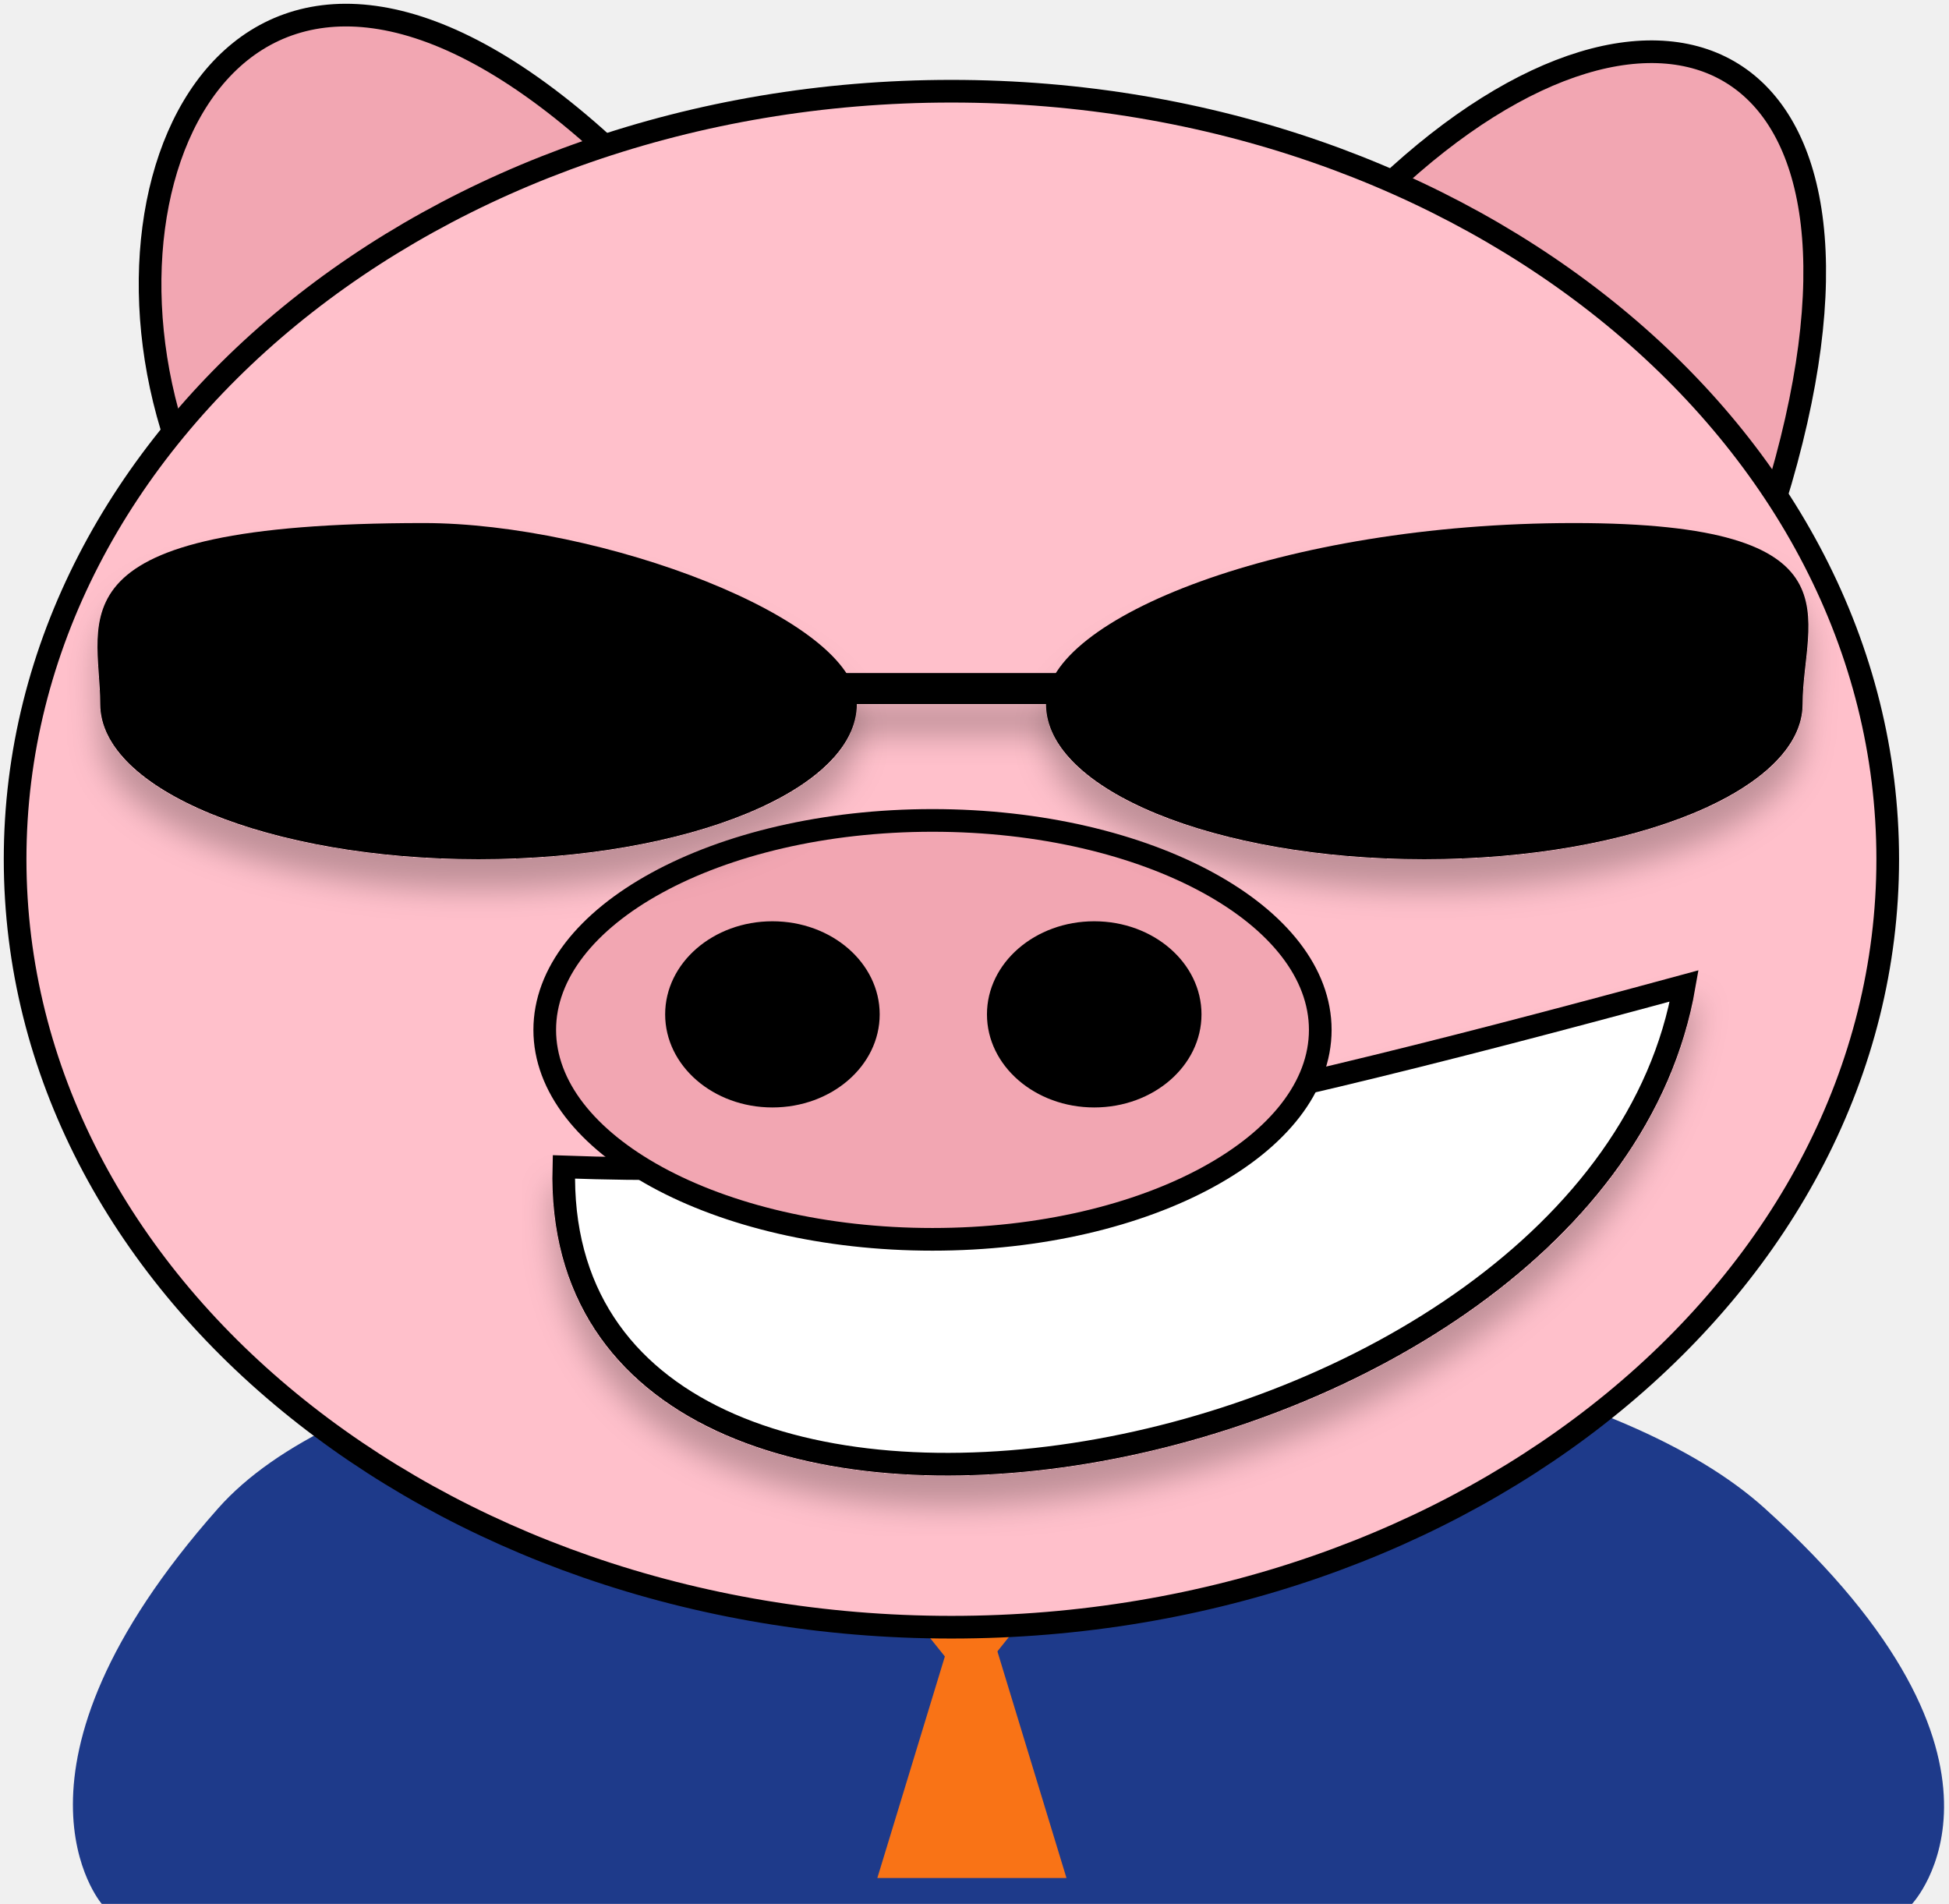
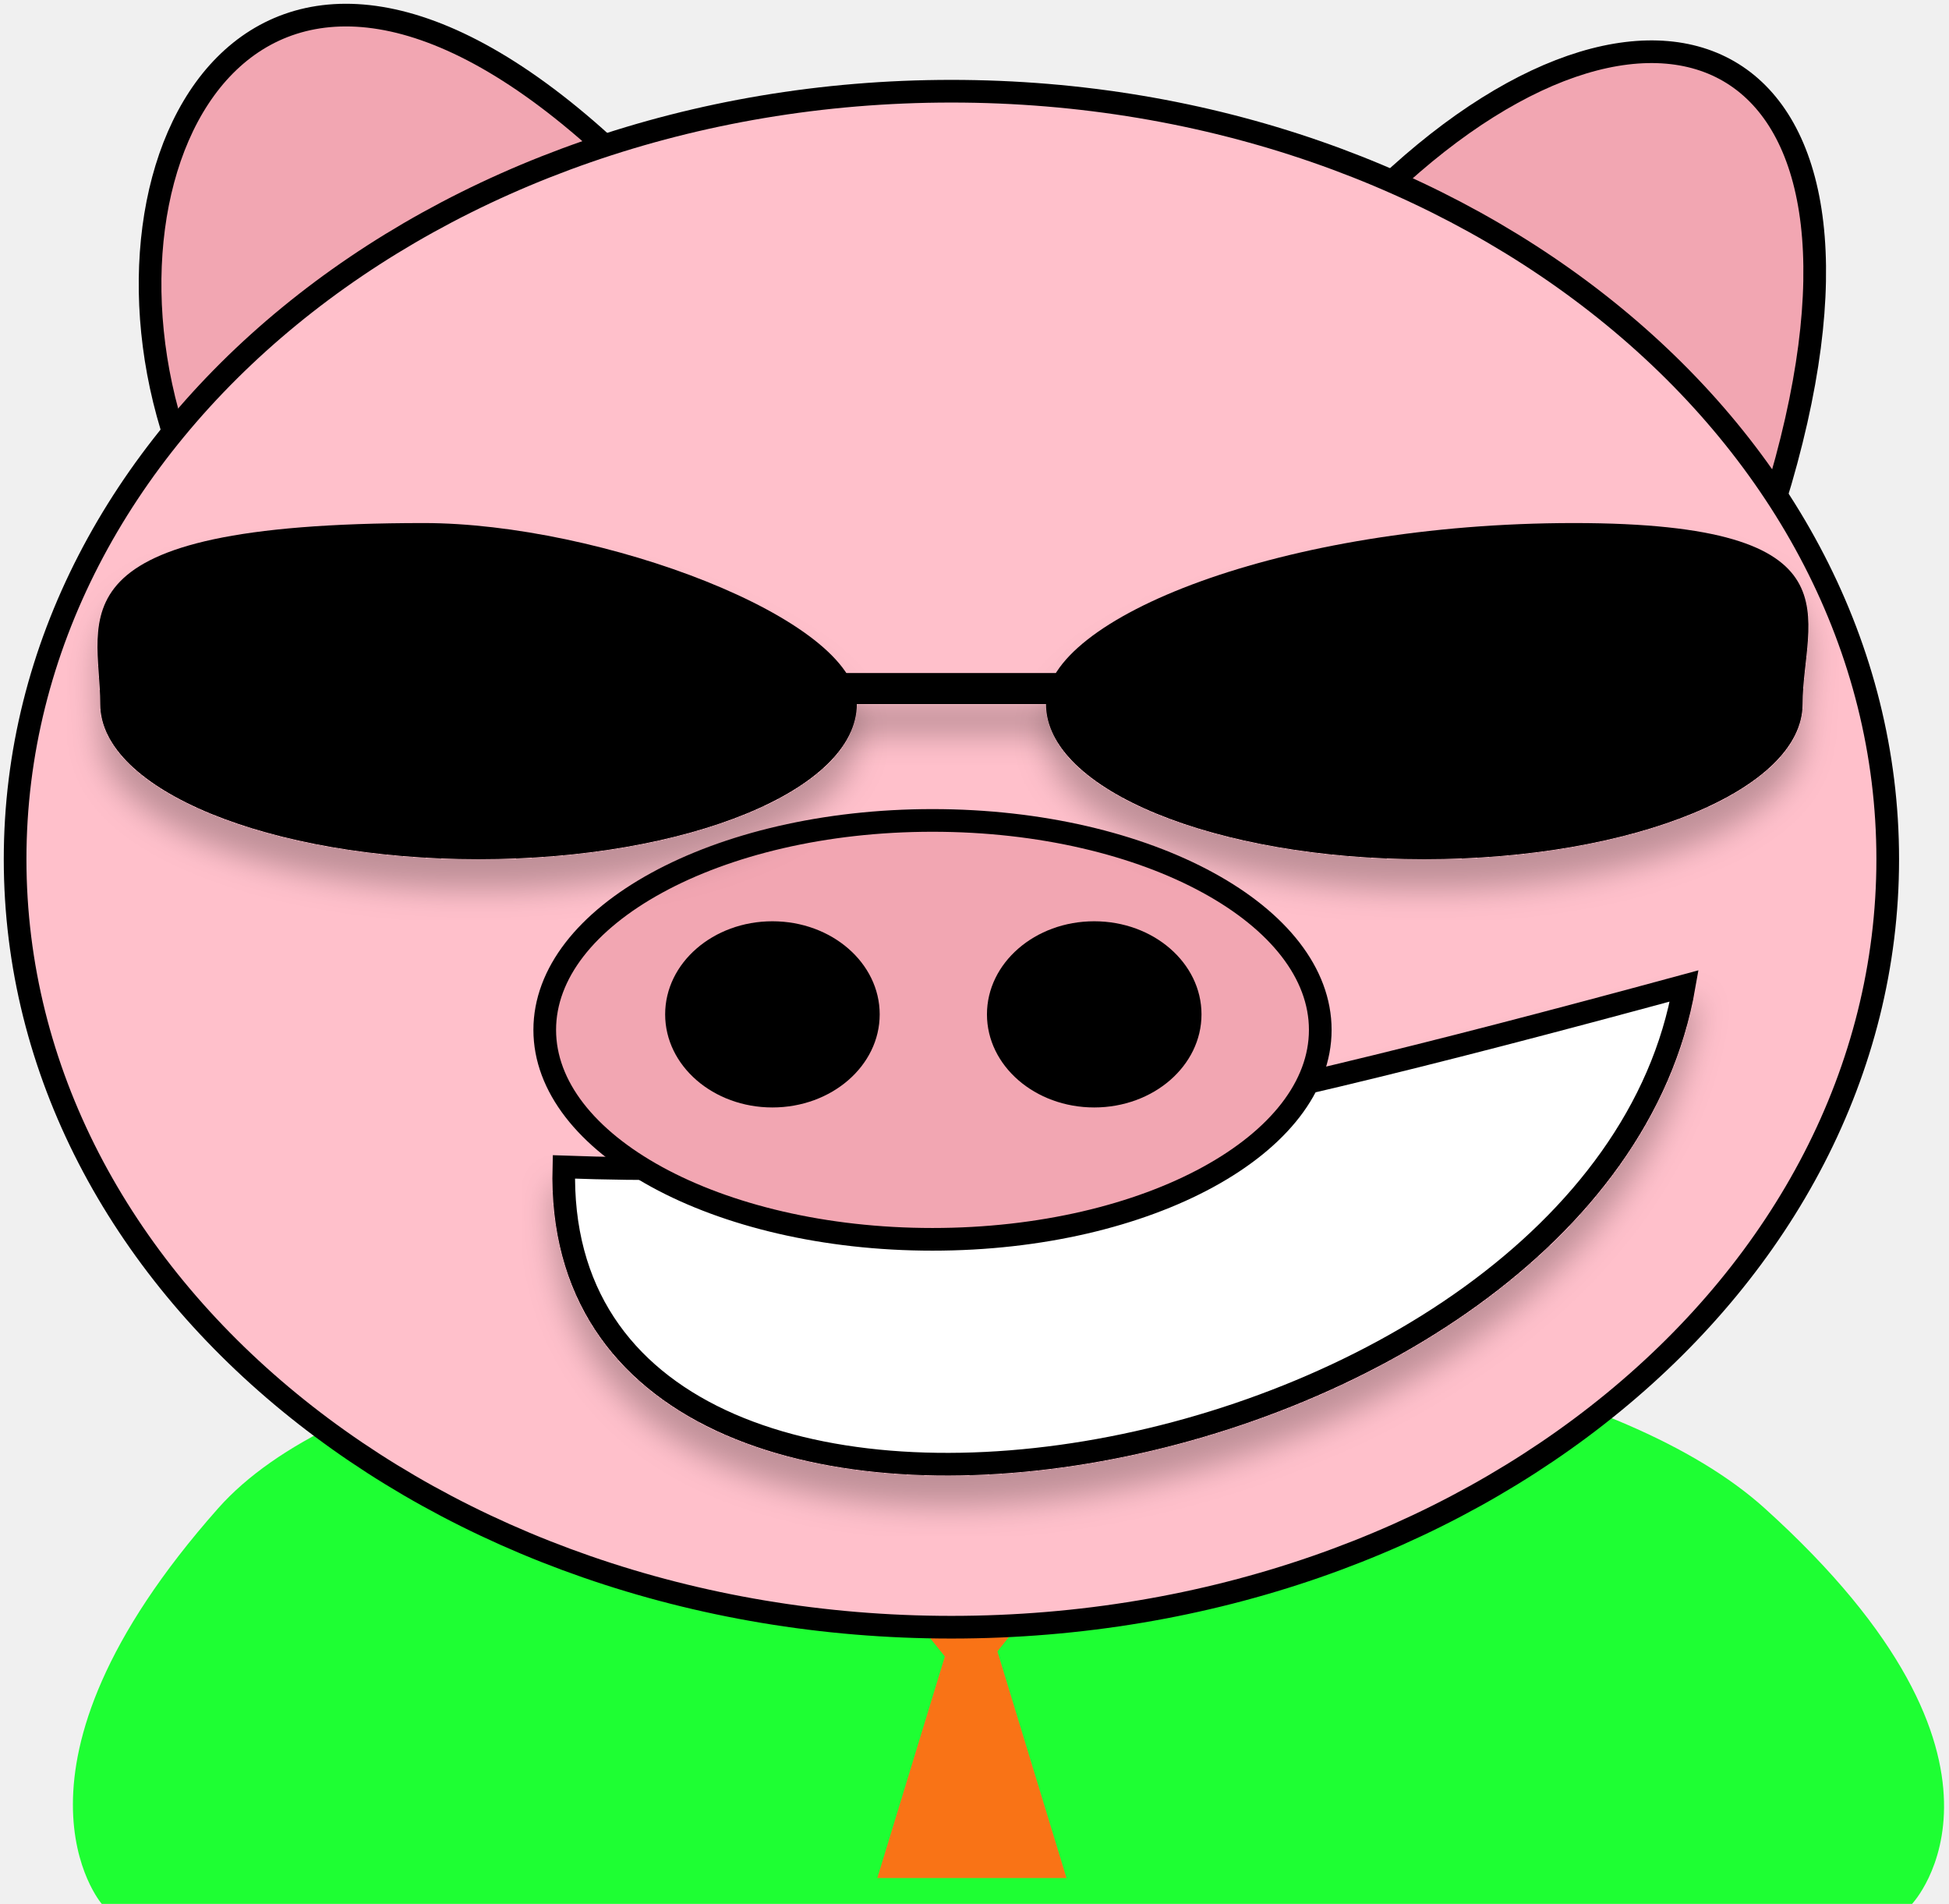
<svg xmlns="http://www.w3.org/2000/svg" width="258" height="252" viewBox="0 0 258 252" fill="none">
  <g id="logoSVG">
    <path id="earR" d="M23.283 58.279C10.551 20.198 34.188 -23.297 80.874 20.074L23.283 58.279Z" fill="#F2A6B2" stroke="black" stroke-width="3" />
    <path id="earL" d="M234.865 66.493C253.645 5.913 219.842 -9.489 183.535 24.737L234.865 66.493Z" fill="#F2A6B2" stroke="black" stroke-width="3" />
-     <path id="suit" d="M28.884 199.634C59.619 164.96 196.31 165.987 233.598 199.634C270.886 233.281 253.11 252 253.11 252H13.47C13.47 252 -1.851 234.307 28.884 199.634Z" fill="#1E3A8A" />
+     <path id="suit" d="M28.884 199.634C59.619 164.96 196.31 165.987 233.598 199.634C270.886 233.281 253.11 252 253.11 252H13.47C13.47 252 -1.851 234.307 28.884 199.634Z" fill="#1EFF33" />
    <path id="tie" d="M140.905 207.506L128.283 223.25L115.661 207.506H140.905Z" fill="#F97316" />
    <path id="tie_2" d="M116.137 248.577L128.657 207.506L141.176 248.577H116.137Z" fill="#F97316" />
    <path id="head" d="M249.889 113.726C249.889 169.866 194.397 215.378 125.944 215.378C57.492 215.378 2 169.866 2 113.726C2 57.585 57.492 12.073 125.944 12.073C194.397 12.073 249.889 57.585 249.889 113.726Z" fill="#FFC0CB" stroke="black" stroke-width="3" />
    <g id="mouth" filter="url(#filter0_d_14_129)">
      <path d="M74.639 154.455C119.65 156.09 154.06 149.194 222.948 130.496C211.455 196.936 72.81 220.688 74.639 154.455Z" fill="white" />
      <path d="M74.639 154.455C119.65 156.09 154.06 149.194 222.948 130.496C211.455 196.936 72.81 220.688 74.639 154.455Z" stroke="black" stroke-width="3" />
    </g>
    <path id="snout" d="M174.771 136.315C174.771 143.804 169.22 150.71 159.928 155.789C150.646 160.865 137.748 164.038 123.44 164.038C109.133 164.038 96.235 160.865 86.953 155.789C77.661 150.71 72.11 143.804 72.11 136.315C72.11 128.825 77.661 121.919 86.953 116.841C96.235 111.764 109.133 108.592 123.44 108.592C137.748 108.592 150.646 111.764 159.928 116.841C169.22 121.919 174.771 128.825 174.771 136.315Z" fill="#F2A6B2" stroke="black" stroke-width="3" />
    <path id="nostrilR" d="M102.25 146.583C110.092 146.583 116.45 141.066 116.45 134.262C116.45 127.457 110.092 121.94 102.25 121.94C94.408 121.94 88.05 127.457 88.05 134.262C88.05 141.066 94.408 146.583 102.25 146.583Z" fill="black" />
    <path id="nostrilL" d="M144.849 146.583C152.691 146.583 159.049 141.066 159.049 134.262C159.049 127.457 152.691 121.94 144.849 121.94C137.007 121.94 130.649 127.457 130.649 134.262C130.649 141.066 137.007 146.583 144.849 146.583Z" fill="black" />
    <g id="lensR" filter="url(#filter1_d_14_129)">
      <path d="M63.346 113.726C91.004 113.726 113.425 104.532 113.425 93.19C113.425 81.848 79.372 69.231 56.1 69.231C6.022 69.231 13.268 81.848 13.268 93.19C13.268 104.532 35.688 113.726 63.346 113.726Z" fill="black" />
    </g>
    <g id="lensL" filter="url(#filter2_d_14_129)">
      <path d="M188.543 113.726C216.2 113.726 238.621 104.531 238.621 93.19C238.621 81.848 247.009 69.231 208.354 69.231C169.699 69.231 138.464 81.848 138.464 93.19C138.464 104.531 160.885 113.726 188.543 113.726Z" fill="black" />
    </g>
    <g id="glassBridge" filter="url(#filter3_d_14_129)">
      <path d="M148.48 89.083H98.401V93.19H148.48V89.083Z" fill="black" />
    </g>
  </g>
  <defs>
    <filter id="filter0_d_14_129" x="69.121" y="128.432" width="159.707" height="74.871" filterUnits="userSpaceOnUse" color-interpolation-filters="sRGB">
      <feFlood flood-opacity="0" result="BackgroundImageFix" />
      <feColorMatrix in="SourceAlpha" type="matrix" values="0 0 0 0 0 0 0 0 0 0 0 0 0 0 0 0 0 0 127 0" result="hardAlpha" />
      <feOffset dy="4" />
      <feGaussianBlur stdDeviation="2" />
      <feComposite in2="hardAlpha" operator="out" />
      <feColorMatrix type="matrix" values="0 0 0 0 0 0 0 0 0 0 0 0 0 0 0 0 0 0 0.25 0" />
      <feBlend mode="normal" in2="BackgroundImageFix" result="effect1_dropShadow_14_129" />
      <feBlend mode="normal" in="SourceGraphic" in2="effect1_dropShadow_14_129" result="shape" />
    </filter>
    <filter id="filter1_d_14_129" x="8.903" y="69.231" width="108.522" height="52.494" filterUnits="userSpaceOnUse" color-interpolation-filters="sRGB">
      <feFlood flood-opacity="0" result="BackgroundImageFix" />
      <feColorMatrix in="SourceAlpha" type="matrix" values="0 0 0 0 0 0 0 0 0 0 0 0 0 0 0 0 0 0 127 0" result="hardAlpha" />
      <feOffset dy="4" />
      <feGaussianBlur stdDeviation="2" />
      <feComposite in2="hardAlpha" operator="out" />
      <feColorMatrix type="matrix" values="0 0 0 0 0 0 0 0 0 0 0 0 0 0 0 0 0 0 0.25 0" />
      <feBlend mode="normal" in2="BackgroundImageFix" result="effect1_dropShadow_14_129" />
      <feBlend mode="normal" in="SourceGraphic" in2="effect1_dropShadow_14_129" result="shape" />
    </filter>
    <filter id="filter2_d_14_129" x="134.464" y="69.231" width="108.925" height="52.494" filterUnits="userSpaceOnUse" color-interpolation-filters="sRGB">
      <feFlood flood-opacity="0" result="BackgroundImageFix" />
      <feColorMatrix in="SourceAlpha" type="matrix" values="0 0 0 0 0 0 0 0 0 0 0 0 0 0 0 0 0 0 127 0" result="hardAlpha" />
      <feOffset dy="4" />
      <feGaussianBlur stdDeviation="2" />
      <feComposite in2="hardAlpha" operator="out" />
      <feColorMatrix type="matrix" values="0 0 0 0 0 0 0 0 0 0 0 0 0 0 0 0 0 0 0.25 0" />
      <feBlend mode="normal" in2="BackgroundImageFix" result="effect1_dropShadow_14_129" />
      <feBlend mode="normal" in="SourceGraphic" in2="effect1_dropShadow_14_129" result="shape" />
    </filter>
    <filter id="filter3_d_14_129" x="94.401" y="89.083" width="58.079" height="12.107" filterUnits="userSpaceOnUse" color-interpolation-filters="sRGB">
      <feFlood flood-opacity="0" result="BackgroundImageFix" />
      <feColorMatrix in="SourceAlpha" type="matrix" values="0 0 0 0 0 0 0 0 0 0 0 0 0 0 0 0 0 0 127 0" result="hardAlpha" />
      <feOffset dy="4" />
      <feGaussianBlur stdDeviation="2" />
      <feComposite in2="hardAlpha" operator="out" />
      <feColorMatrix type="matrix" values="0 0 0 0 0 0 0 0 0 0 0 0 0 0 0 0 0 0 0.25 0" />
      <feBlend mode="normal" in2="BackgroundImageFix" result="effect1_dropShadow_14_129" />
      <feBlend mode="normal" in="SourceGraphic" in2="effect1_dropShadow_14_129" result="shape" />
    </filter>
  </defs>
</svg>
